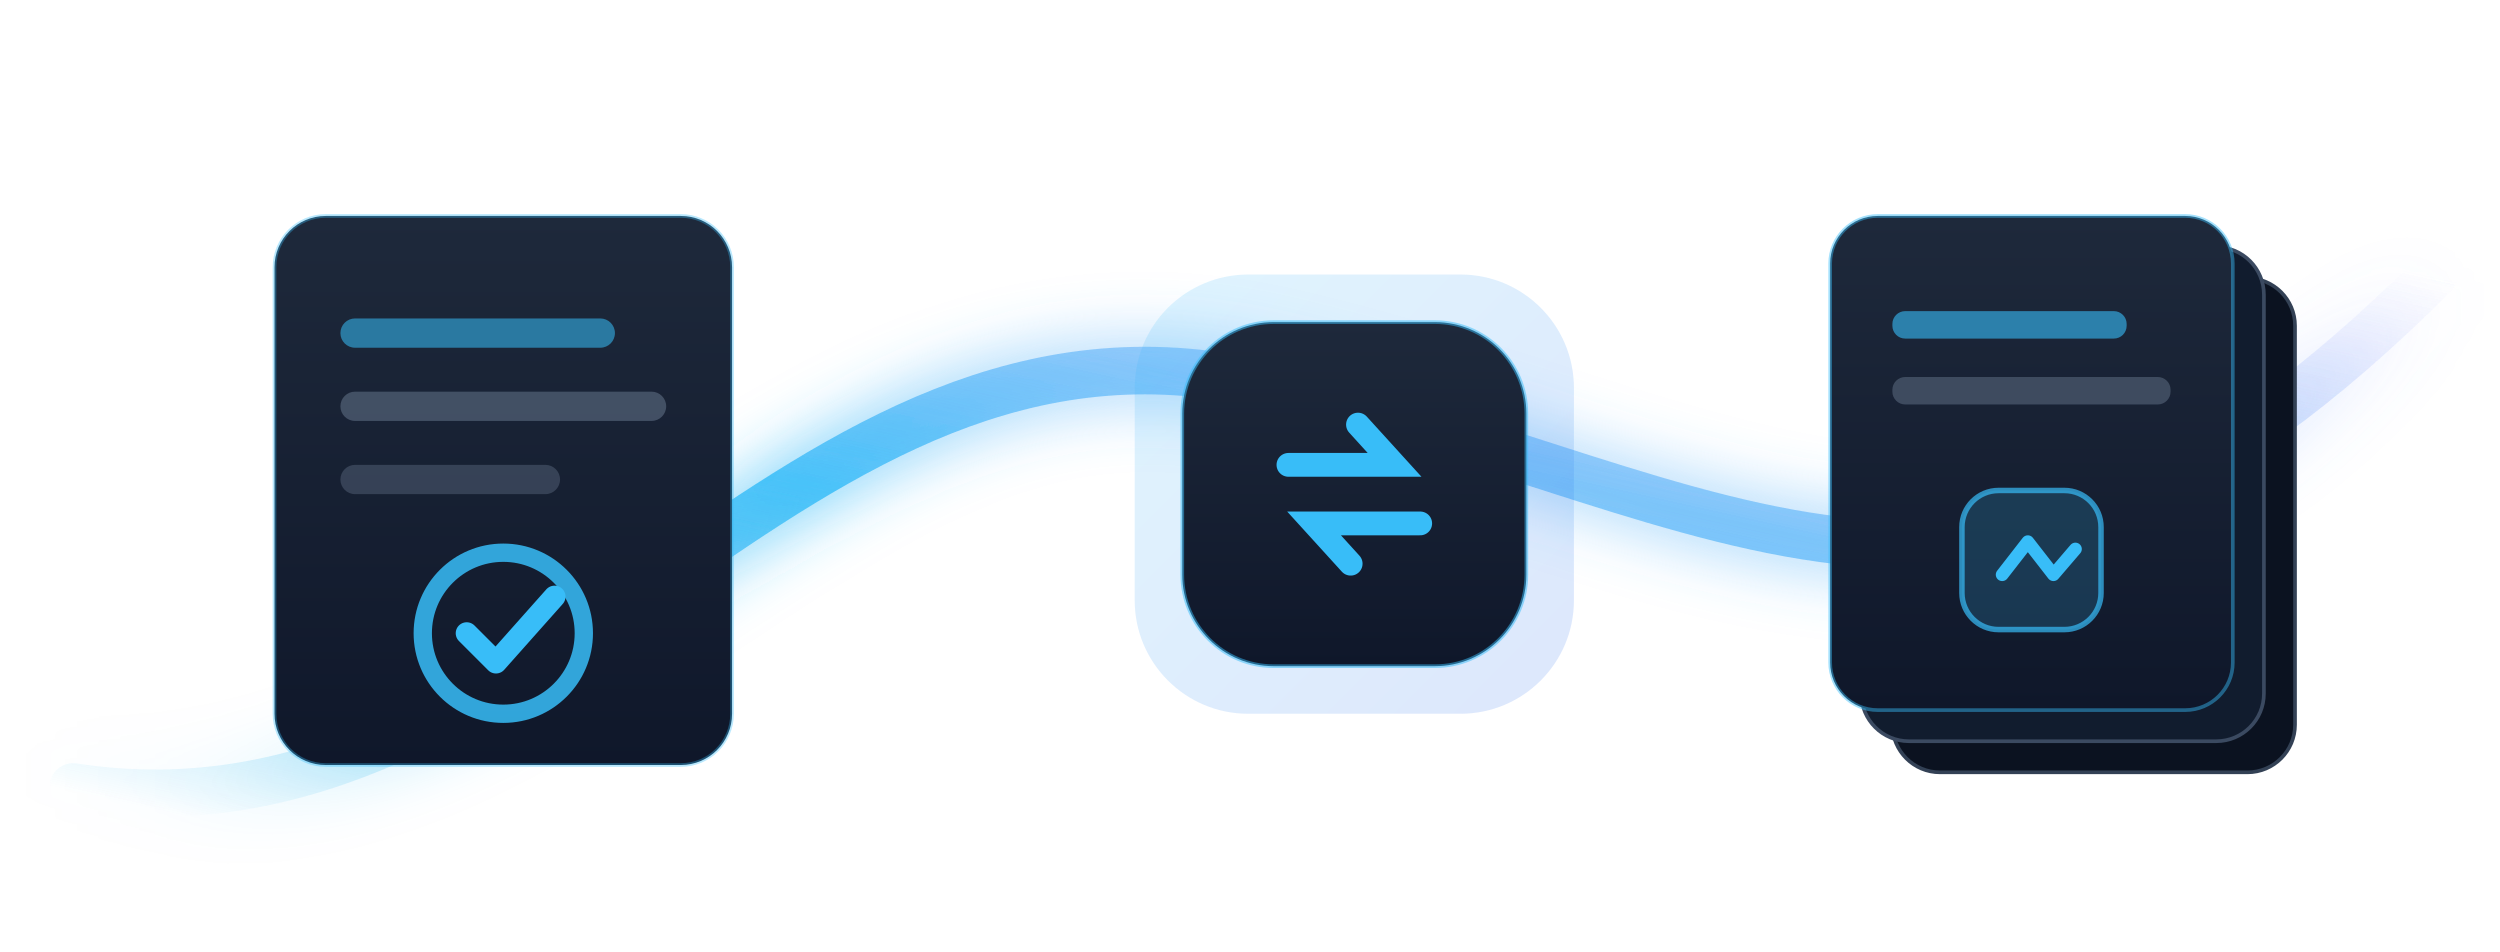
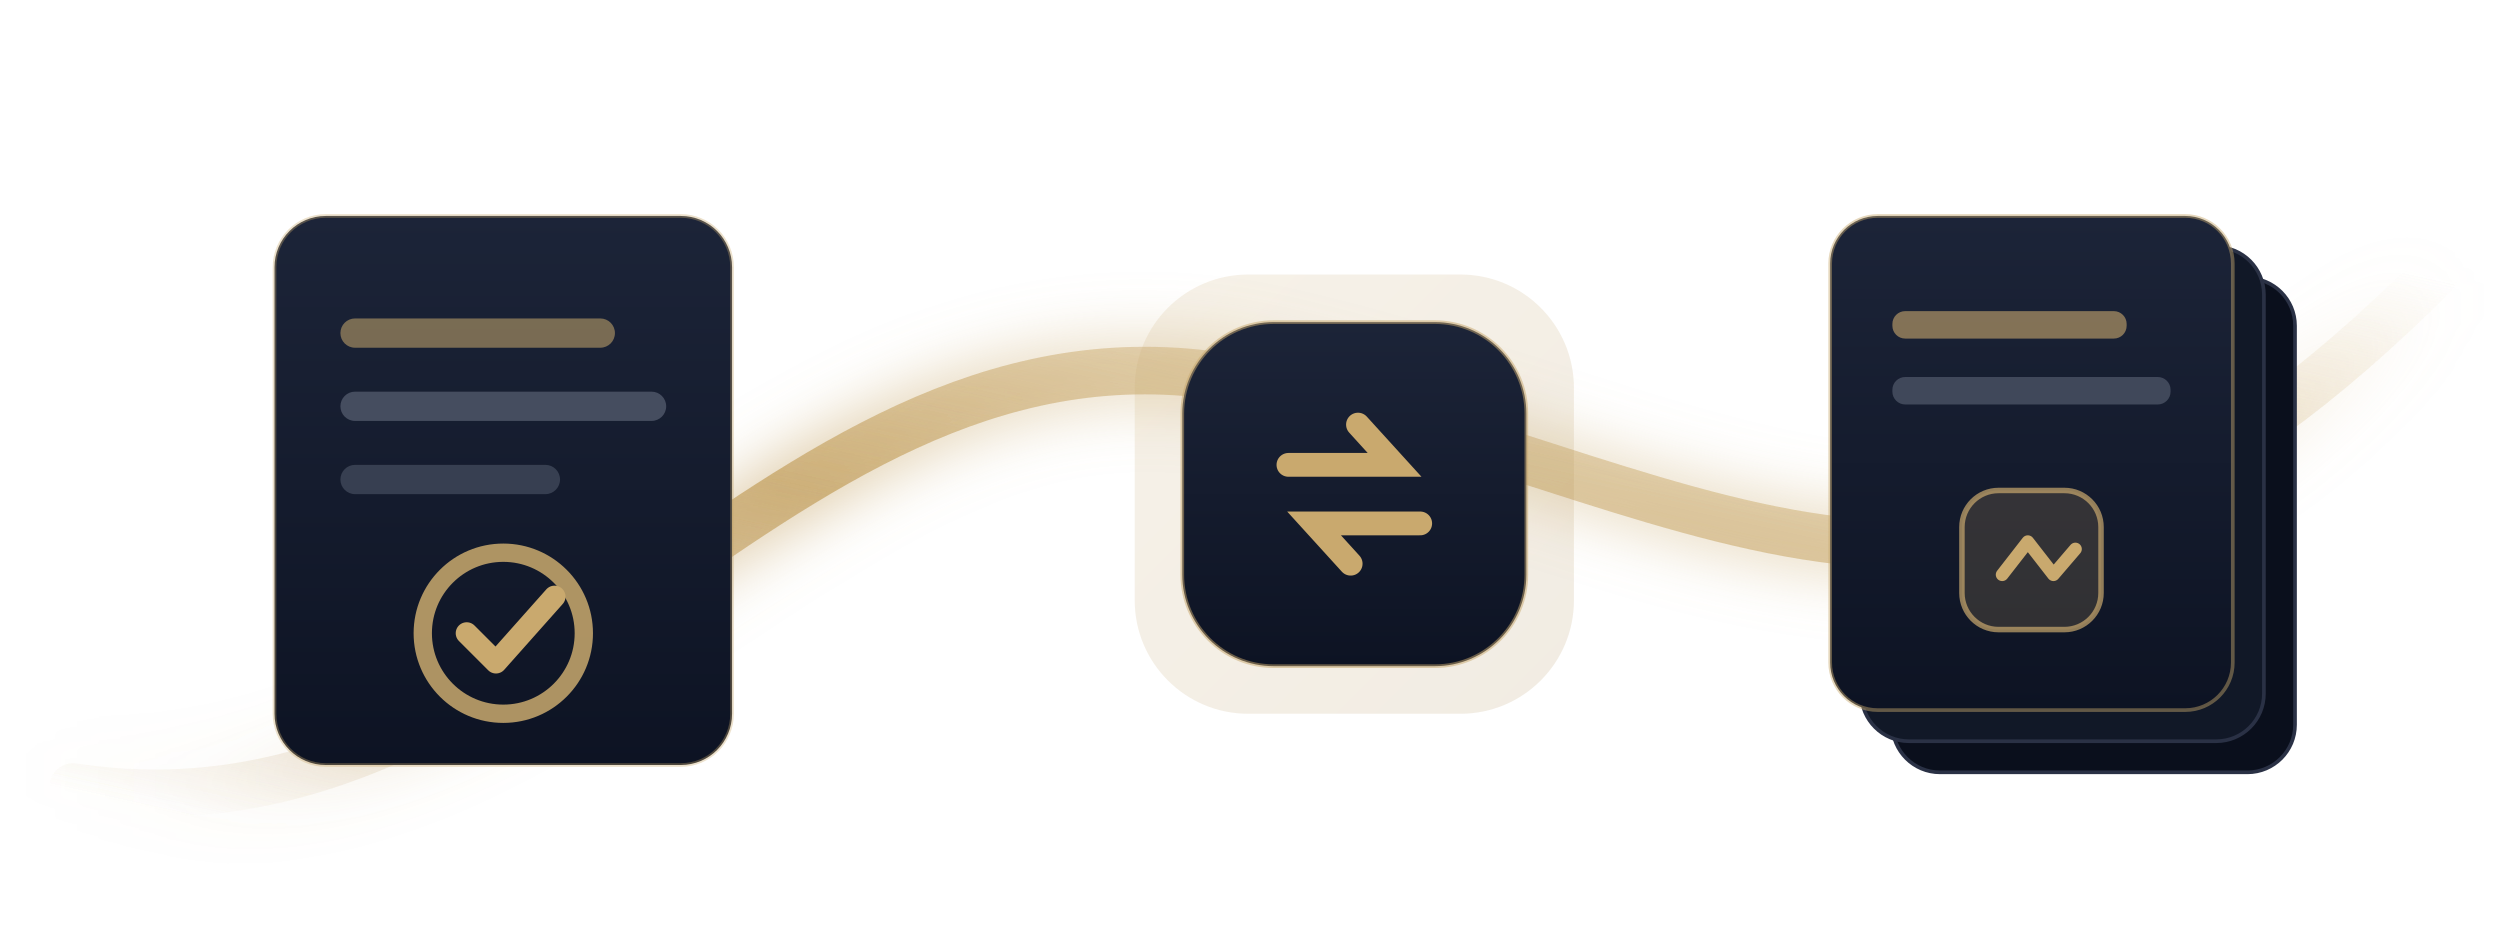
<svg xmlns="http://www.w3.org/2000/svg" viewBox="0 0 1366 520" role="img" aria-label="Fruga platform">
  <defs>
    <linearGradient id="pl-sky" x1="0" y1="0" x2="1" y2="1">
-       <stop offset="0%" stop-color="#38BDF8" />
-       <stop offset="100%" stop-color="#2563EB" />
+       <stop offset="0%" stop-color="#C9A96E" />
+       <stop offset="100%" stop-color="#A8864A" />
    </linearGradient>
    <linearGradient id="pl-card" x1="0" y1="0" x2="0" y2="1">
-       <stop offset="0%" stop-color="#1E293B" />
-       <stop offset="100%" stop-color="#0F172A" />
+       <stop offset="0%" stop-color="#1C2438" />
+       <stop offset="100%" stop-color="#0D1323" />
    </linearGradient>
    <linearGradient id="pl-arc" x1="0" y1="1" x2="1" y2="0">
-       <stop offset="0%" stop-color="#0EA5E9" stop-opacity="0" />
-       <stop offset="45%" stop-color="#38BDF8" stop-opacity=".85" />
-       <stop offset="100%" stop-color="#818CF8" stop-opacity="0" />
+       <stop offset="0%" stop-color="#B8955A" stop-opacity="0" />
+       <stop offset="45%" stop-color="#C9A96E" stop-opacity=".85" />
+       <stop offset="100%" stop-color="#D9BF8C" stop-opacity="0" />
    </linearGradient>
    <filter id="pl-glow" x="-30%" y="-30%" width="160%" height="160%">
      <feGaussianBlur stdDeviation="18" result="b" />
      <feMerge>
        <feMergeNode in="b" />
        <feMergeNode in="SourceGraphic" />
      </feMerge>
    </filter>
  </defs>
  <path d="M40 430 C 300 470, 430 150, 690 210 S 1080 400, 1330 150" fill="none" stroke="url(#pl-arc)" stroke-width="26" stroke-linecap="round" filter="url(#pl-glow)" />
  <g transform="translate(150 118)">
-     <rect width="250" height="300" rx="28" fill="url(#pl-card)" stroke="#38BDF8" stroke-opacity=".35" stroke-width="2" />
-     <rect x="36" y="56" width="150" height="16" rx="8" fill="#38BDF8" fill-opacity=".55" />
-     <rect x="36" y="96" width="178" height="16" rx="8" fill="#64748B" fill-opacity=".55" />
-     <rect x="36" y="136" width="120" height="16" rx="8" fill="#64748B" fill-opacity=".4" />
-     <circle cx="125" cy="228" r="44" fill="none" stroke="#38BDF8" stroke-width="10" stroke-opacity=".85" />
-     <path d="M105 228 l16 16 32 -36" fill="none" stroke="#38BDF8" stroke-width="12" stroke-linecap="round" stroke-linejoin="round" />
+     <rect width="250" height="300" rx="28" fill="url(#pl-card)" stroke="#C9A96E" stroke-opacity=".35" stroke-width="2" />
+     <rect x="36" y="56" width="150" height="16" rx="8" fill="#C9A96E" fill-opacity=".55" />
+     <rect x="36" y="96" width="178" height="16" rx="8" fill="#6B7385" fill-opacity=".55" />
+     <rect x="36" y="136" width="120" height="16" rx="8" fill="#6B7385" fill-opacity=".4" />
+     <circle cx="125" cy="228" r="44" fill="none" stroke="#C9A96E" stroke-width="10" stroke-opacity=".85" />
+     <path d="M105 228 l16 16 32 -36" fill="none" stroke="#C9A96E" stroke-width="12" stroke-linecap="round" stroke-linejoin="round" />
  </g>
  <g transform="translate(620 150)">
    <rect width="240" height="240" rx="62" fill="url(#pl-sky)" opacity=".16" />
-     <rect x="26" y="26" width="188" height="188" rx="50" fill="url(#pl-card)" stroke="#38BDF8" stroke-opacity=".5" stroke-width="2" />
-     <g stroke="#38BDF8" stroke-width="13" stroke-linecap="round" fill="none">
+     <rect x="26" y="26" width="188" height="188" rx="50" fill="url(#pl-card)" stroke="#C9A96E" stroke-opacity=".5" stroke-width="2" />
+     <g stroke="#C9A96E" stroke-width="13" stroke-linecap="round" fill="none">
      <path d="M84 104 h58 l-20 -22" />
      <path d="M156 136 h-58 l20 22" />
    </g>
  </g>
  <g transform="translate(1000 118)">
-     <rect x="34" y="34" width="220" height="270" rx="26" fill="#0B1220" stroke="#334155" stroke-width="2" />
-     <rect x="17" y="17" width="220" height="270" rx="26" fill="#111C2E" stroke="#3B4A61" stroke-width="2" />
-     <rect width="220" height="270" rx="26" fill="url(#pl-card)" stroke="#38BDF8" stroke-opacity=".45" stroke-width="2" />
-     <rect x="34" y="52" width="128" height="15" rx="7" fill="#38BDF8" fill-opacity=".6" />
-     <rect x="34" y="88" width="152" height="15" rx="7" fill="#64748B" fill-opacity=".5" />
+     <rect x="34" y="34" width="220" height="270" rx="26" fill="#0A0F1C" stroke="#2A3145" stroke-width="2" />
+     <rect x="17" y="17" width="220" height="270" rx="26" fill="#111827" stroke="#2A3145" stroke-width="2" />
+     <rect width="220" height="270" rx="26" fill="url(#pl-card)" stroke="#C9A96E" stroke-opacity=".45" stroke-width="2" />
+     <rect x="34" y="52" width="128" height="15" rx="7" fill="#C9A96E" fill-opacity=".6" />
+     <rect x="34" y="88" width="152" height="15" rx="7" fill="#6B7385" fill-opacity=".5" />
    <g transform="translate(72 150)">
-       <rect width="76" height="76" rx="20" fill="#38BDF8" fill-opacity=".18" stroke="#38BDF8" stroke-opacity=".7" stroke-width="3" />
-       <path d="M22 46 l14 -18 14 18 12 -14" fill="none" stroke="#38BDF8" stroke-width="7" stroke-linecap="round" stroke-linejoin="round" />
+       <rect width="76" height="76" rx="20" fill="#C9A96E" fill-opacity=".18" stroke="#C9A96E" stroke-opacity=".7" stroke-width="3" />
+       <path d="M22 46 l14 -18 14 18 12 -14" fill="none" stroke="#C9A96E" stroke-width="7" stroke-linecap="round" stroke-linejoin="round" />
    </g>
  </g>
</svg>
